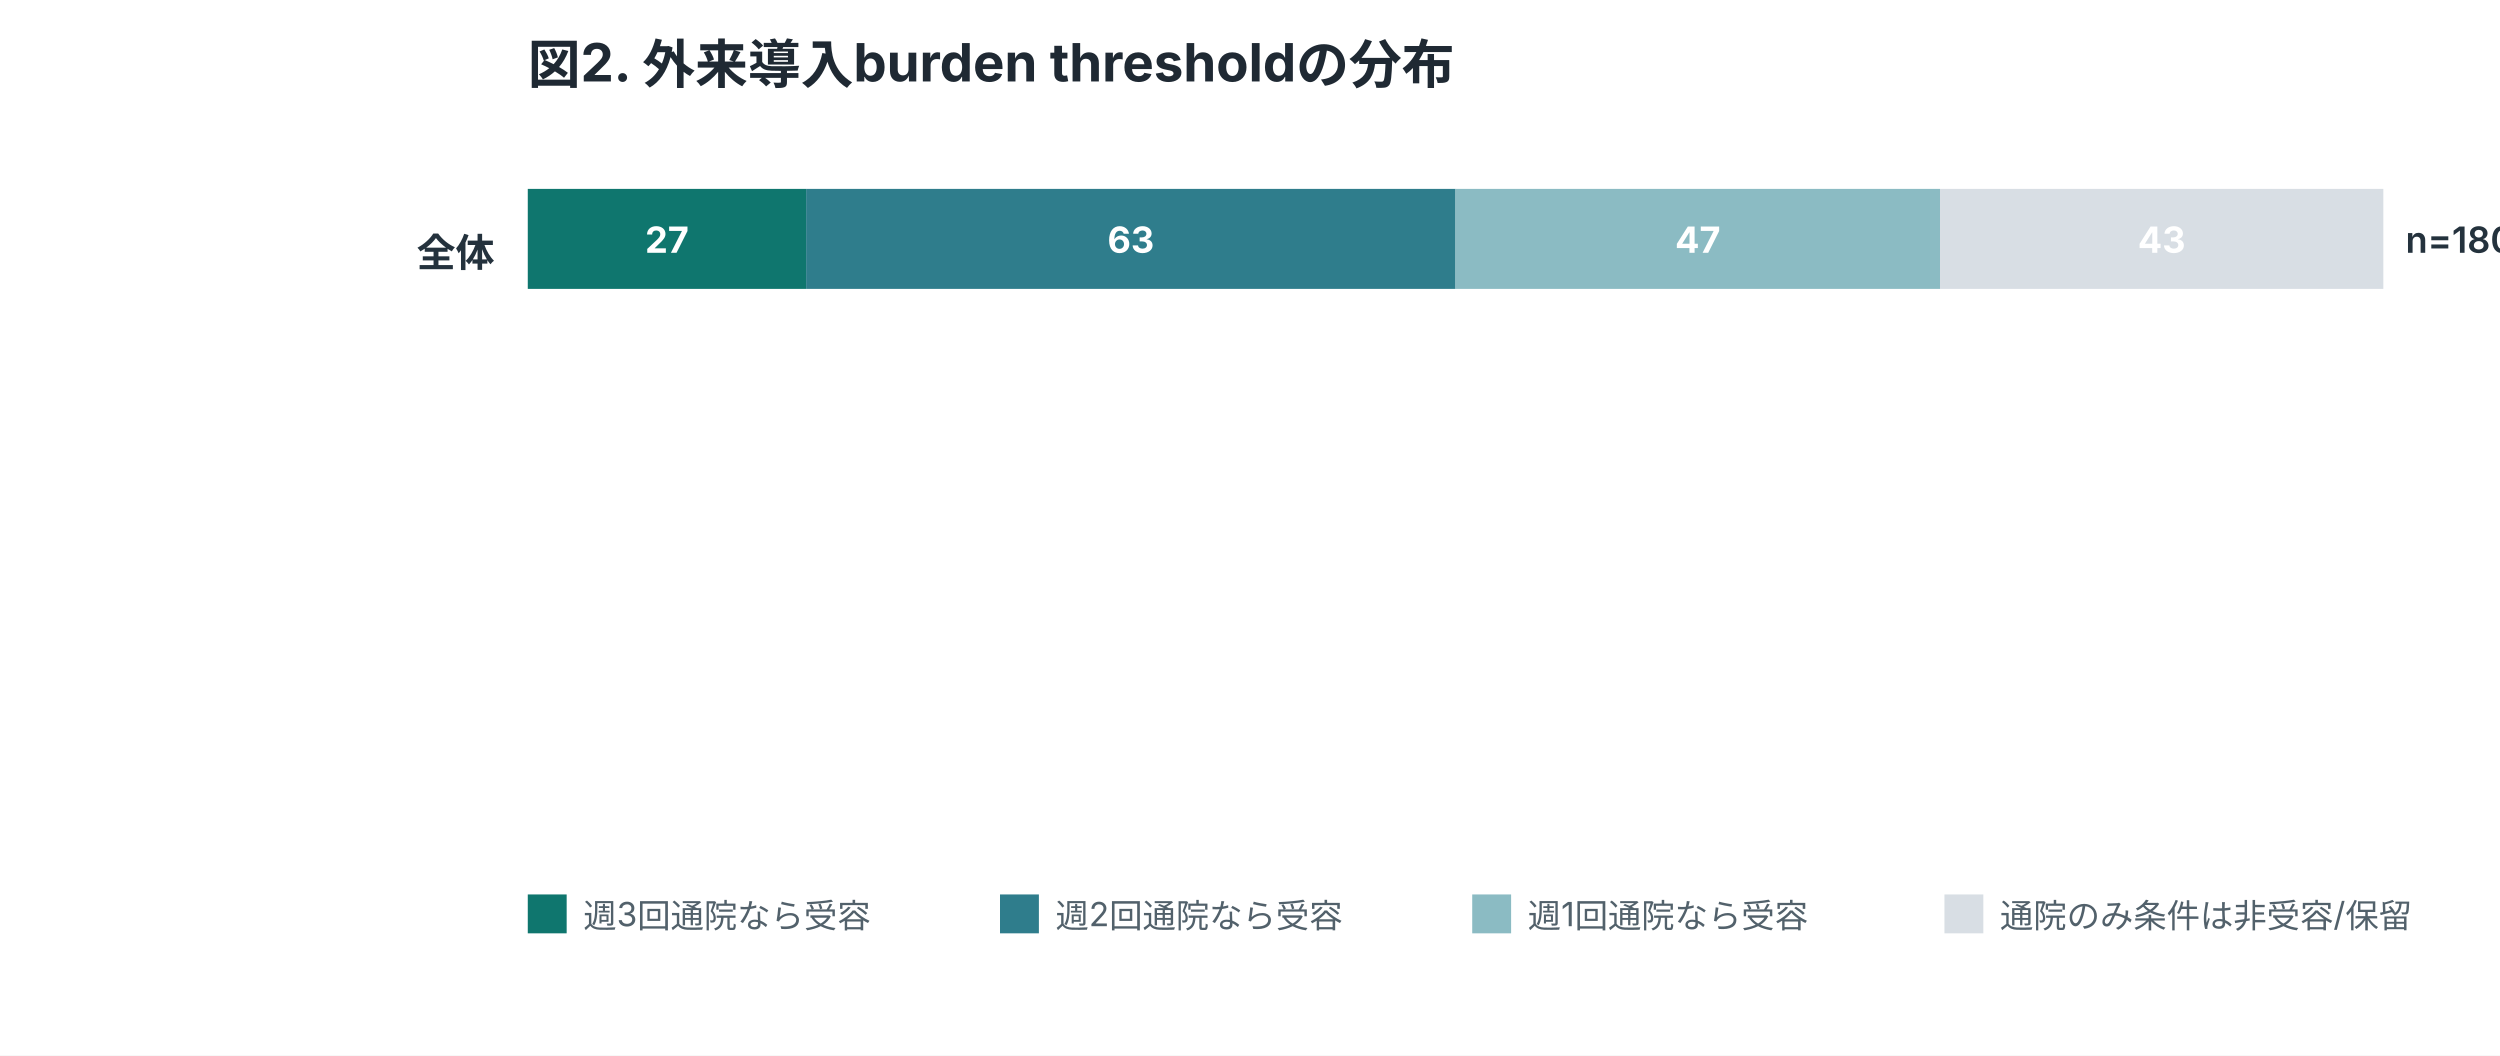
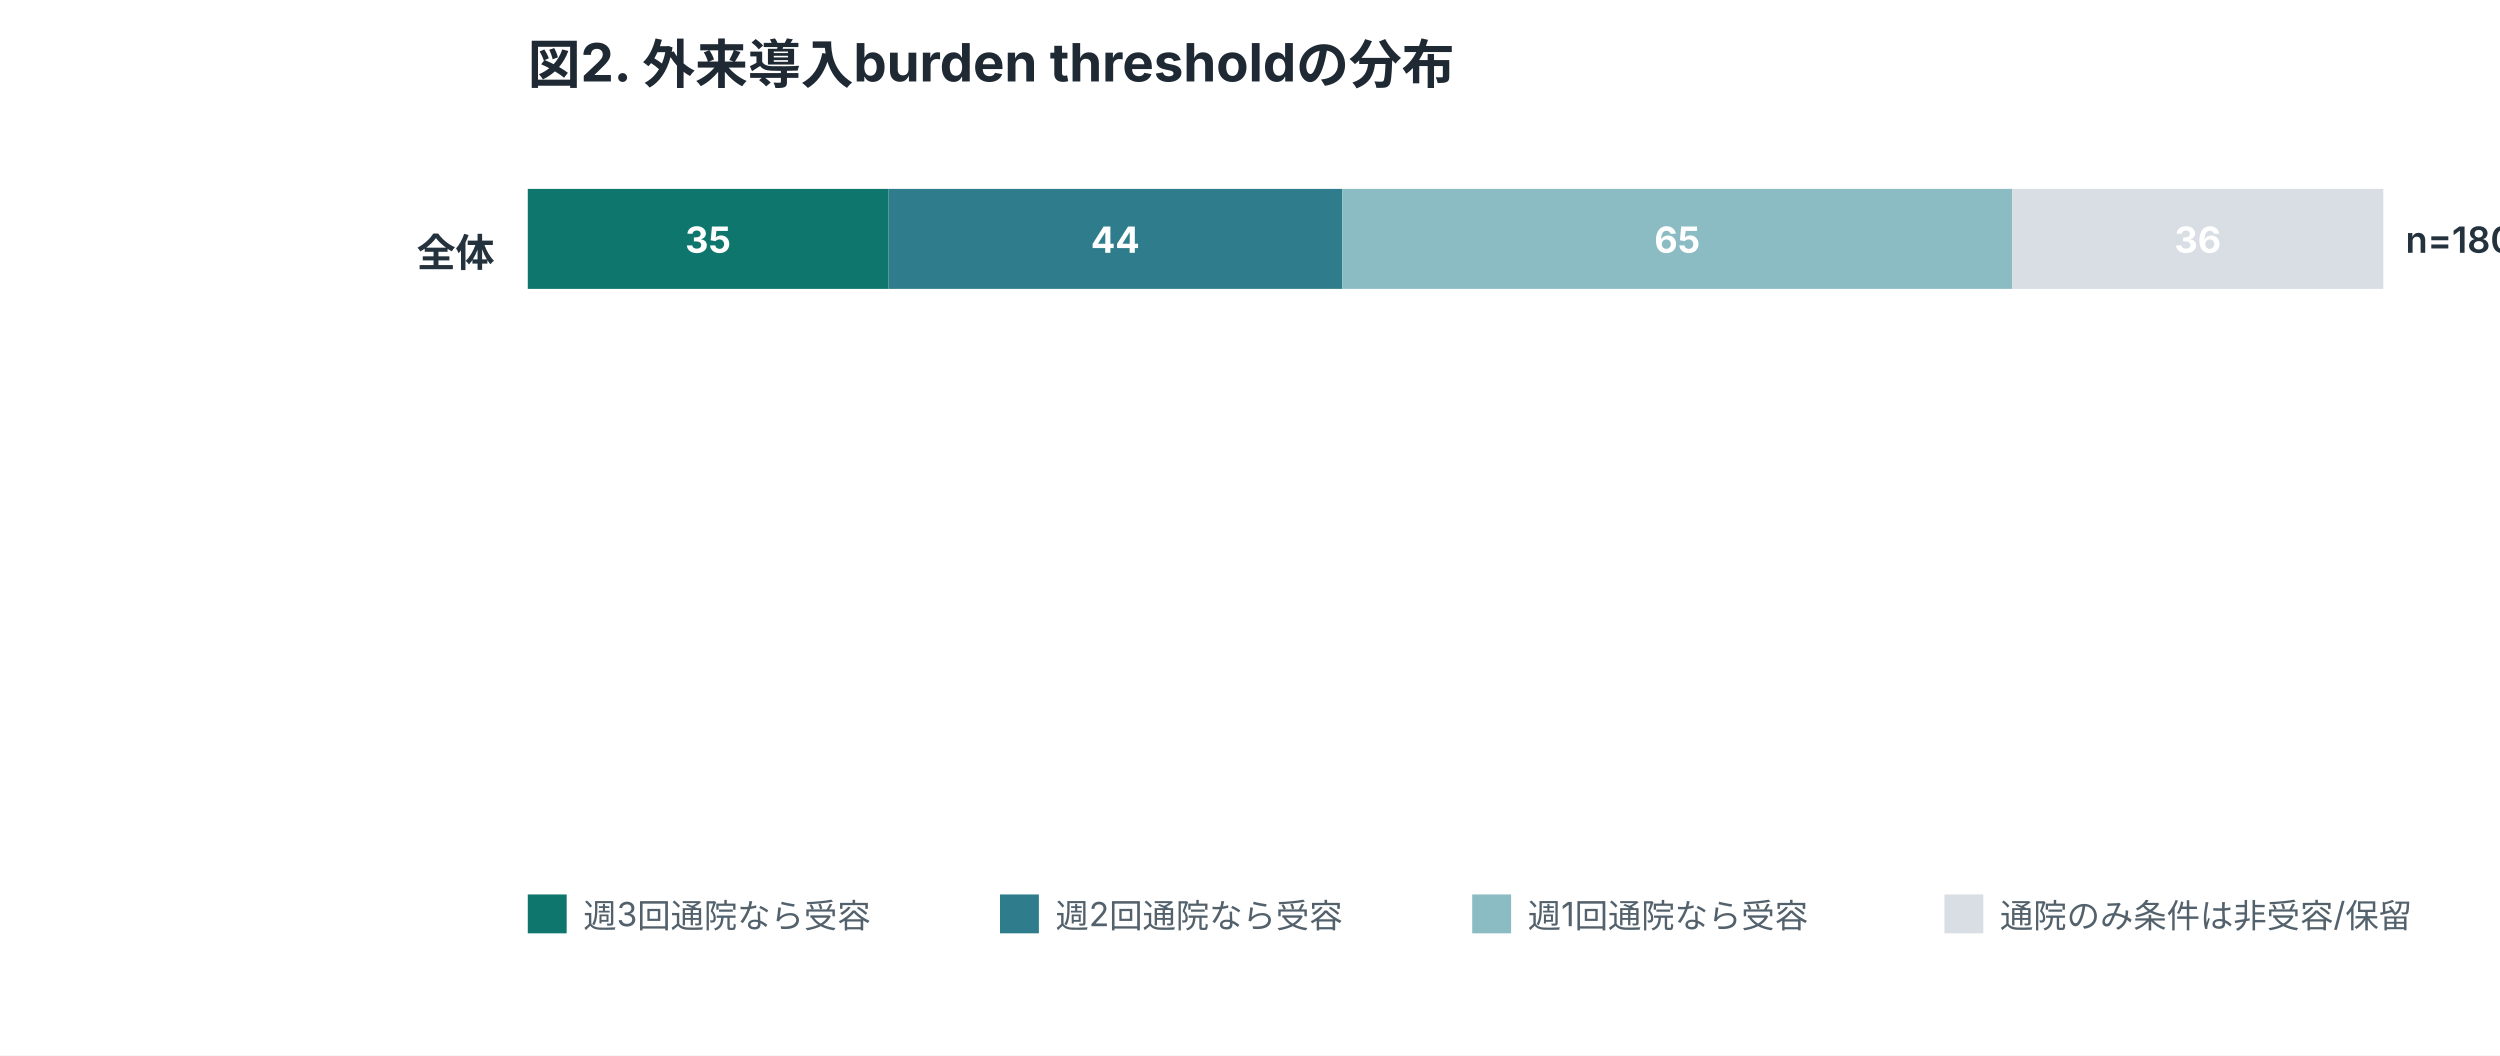
<svg xmlns="http://www.w3.org/2000/svg" width="900" height="380" viewBox="0 0 900 380" role="img">
  <style>
.title{font:700 19px -apple-system,BlinkMacSystemFont,"Segoe UI",sans-serif;fill:#1f2933}
.label{font:600 14px -apple-system,BlinkMacSystemFont,"Segoe UI",sans-serif;fill:#24323d}
.num{font:600 13px -apple-system,BlinkMacSystemFont,"Segoe UI",sans-serif;fill:#24323d}
.axis,.legend,.note{font:12px -apple-system,BlinkMacSystemFont,"Segoe UI",sans-serif;fill:#52616b}
.inside{font:700 13px -apple-system,BlinkMacSystemFont,"Segoe UI",sans-serif;fill:white}
.big{font:700 34px -apple-system,BlinkMacSystemFont,"Segoe UI",sans-serif;fill:#1f2933}
</style>
  <rect width="100%" height="100%" fill="white" />
  <text x="190" y="30" class="title">図2. 外来導入burden thresholdの分布</text>
  <text x="178" y="96" text-anchor="end" class="label">全体</text>
-   <rect x="190.0" y="68" width="100.2" height="36" fill="#0f766e" />
-   <text x="240.1" y="91" text-anchor="middle" class="inside">27</text>
-   <rect x="290.2" y="68" width="233.8" height="36" fill="#2f7d8c" />
-   <text x="407.1" y="91" text-anchor="middle" class="inside">63</text>
-   <rect x="524.0" y="68" width="174.4" height="36" fill="#8bbbc3" />
-   <text x="611.2" y="91" text-anchor="middle" class="inside">47</text>
-   <rect x="698.4" y="68" width="159.6" height="36" fill="#d8dee4" />
-   <text x="778.2" y="91" text-anchor="middle" class="inside">43</text>
+   <rect x="190.0" y="68" width="129.9" height="36" fill="#0f766e" />
+   <text x="254.9" y="91" text-anchor="middle" class="inside">35</text>
+   <rect x="319.9" y="68" width="163.3" height="36" fill="#2f7d8c" />
+   <text x="401.5" y="91" text-anchor="middle" class="inside">44</text>
+   <rect x="483.2" y="68" width="241.2" height="36" fill="#8bbbc3" />
+   <text x="603.8" y="91" text-anchor="middle" class="inside">65</text>
+   <rect x="724.4" y="68" width="133.6" height="36" fill="#d8dee4" />
+   <text x="791.2" y="91" text-anchor="middle" class="inside">36</text>
  <text x="866" y="91" class="num">n=180</text>
  <rect x="190" y="322" width="14" height="14" fill="#0f766e" />
  <text x="210" y="334" class="legend">週3回通院なら受容</text>
  <rect x="360" y="322" width="14" height="14" fill="#2f7d8c" />
  <text x="380" y="334" class="legend">週2回通院なら受容</text>
  <rect x="530" y="322" width="14" height="14" fill="#8bbbc3" />
  <text x="550" y="334" class="legend">週1回通院なら受容</text>
  <rect x="700" y="322" width="14" height="14" fill="#d8dee4" />
  <text x="720" y="334" class="legend">通院のみ条件は非受容/保留</text>
</svg>
